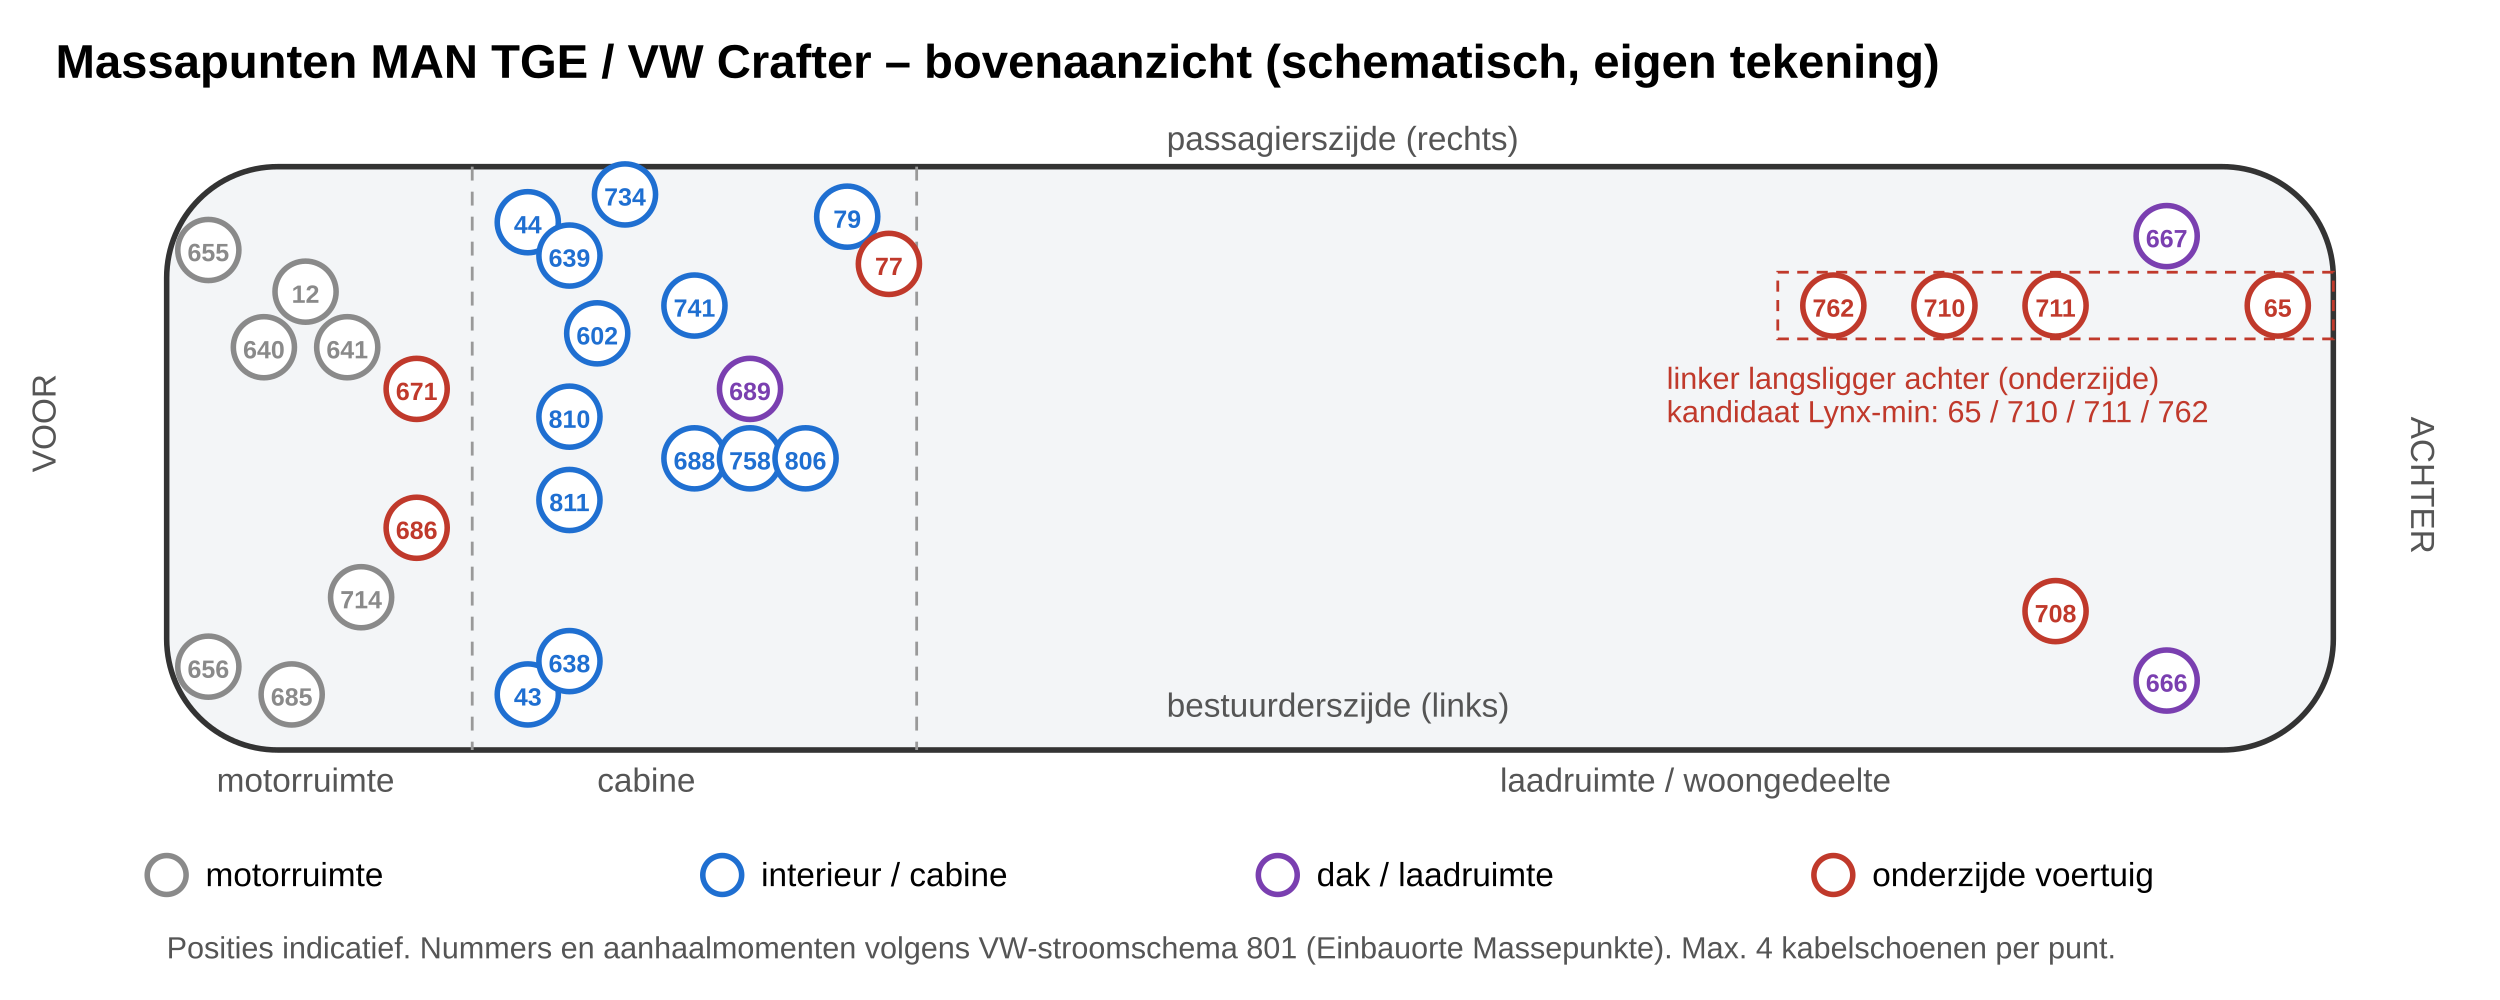
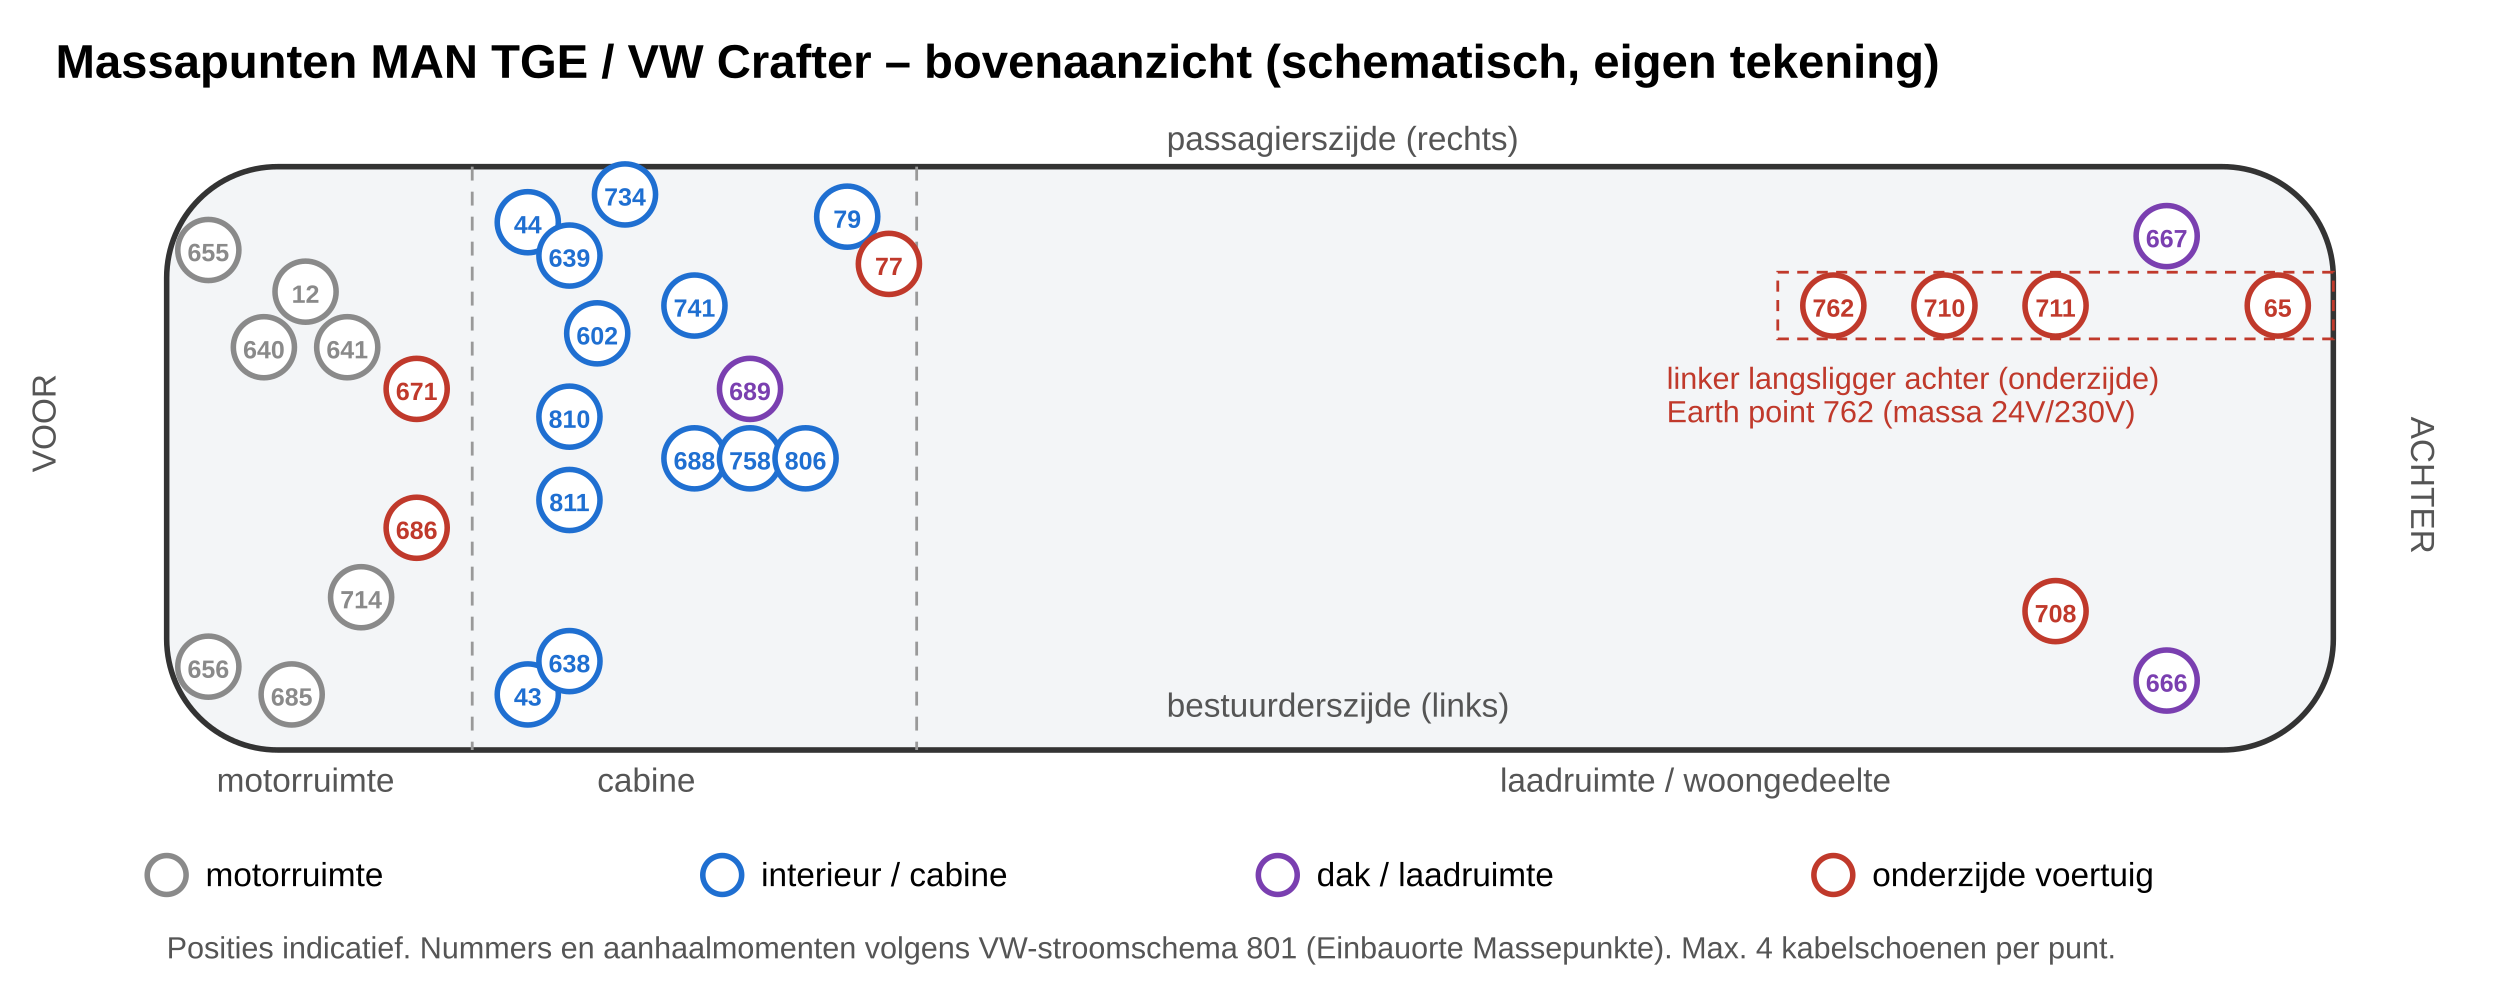
<svg xmlns="http://www.w3.org/2000/svg" viewBox="0 0 900 360" font-family="Arial, sans-serif">
  <rect width="900" height="360" fill="#ffffff" />
  <text x="20" y="28" font-size="17" font-weight="bold">Massapunten MAN TGE / VW Crafter – bovenaanzicht (schematisch, eigen tekening)</text>
  <rect x="60" y="60" width="780" height="210" rx="40" fill="#f3f5f7" stroke="#333" stroke-width="2" />
  <line x1="170" y1="60" x2="170" y2="270" stroke="#999" stroke-dasharray="5 4" />
  <line x1="330" y1="60" x2="330" y2="270" stroke="#999" stroke-dasharray="5 4" />
  <text x="78" y="285" font-size="12" fill="#555">motorruimte</text>
  <text x="215" y="285" font-size="12" fill="#555">cabine</text>
  <text x="540" y="285" font-size="12" fill="#555">laadruimte / woongedeelte</text>
  <text x="20" y="170" font-size="12" fill="#555" transform="rotate(-90 20 170)">VOOR</text>
  <text x="868" y="150" font-size="12" fill="#555" transform="rotate(90 868 150)">ACHTER</text>
  <text x="420" y="54" font-size="12" fill="#555">passagierszijde (rechts)</text>
  <text x="420" y="258" font-size="12" fill="#555">bestuurderszijde (links)</text>
  <rect x="640" y="98" width="200" height="24" fill="none" stroke="#c0392b" stroke-dasharray="4 3" />
  <text x="600" y="140" font-size="11" fill="#c0392b">linker langsligger achter (onderzijde)</text>
-   <text x="600" y="152" font-size="11" fill="#c0392b">kandidaat Lynx-min: 65 / 710 / 711 / 762</text>
+   <text x="600" y="152" font-size="11" fill="#c0392b">Earth point 762 (massa 24V/230V)</text>
  <circle cx="110" cy="105" r="11" fill="#fff" stroke="#8a8a8a" stroke-width="2" />
  <text x="110" y="109" font-size="9" text-anchor="middle" fill="#8a8a8a" font-weight="bold">12</text>
  <circle cx="95" cy="125" r="11" fill="#fff" stroke="#8a8a8a" stroke-width="2" />
  <text x="95" y="129" font-size="9" text-anchor="middle" fill="#8a8a8a" font-weight="bold">640</text>
  <circle cx="125" cy="125" r="11" fill="#fff" stroke="#8a8a8a" stroke-width="2" />
  <text x="125" y="129" font-size="9" text-anchor="middle" fill="#8a8a8a" font-weight="bold">641</text>
  <circle cx="75" cy="90" r="11" fill="#fff" stroke="#8a8a8a" stroke-width="2" />
  <text x="75" y="94" font-size="9" text-anchor="middle" fill="#8a8a8a" font-weight="bold">655</text>
  <circle cx="75" cy="240" r="11" fill="#fff" stroke="#8a8a8a" stroke-width="2" />
  <text x="75" y="244" font-size="9" text-anchor="middle" fill="#8a8a8a" font-weight="bold">656</text>
  <circle cx="130" cy="215" r="11" fill="#fff" stroke="#8a8a8a" stroke-width="2" />
  <text x="130" y="219" font-size="9" text-anchor="middle" fill="#8a8a8a" font-weight="bold">714</text>
  <circle cx="105" cy="250" r="11" fill="#fff" stroke="#8a8a8a" stroke-width="2" />
  <text x="105" y="254" font-size="9" text-anchor="middle" fill="#8a8a8a" font-weight="bold">685</text>
  <circle cx="190" cy="80" r="11" fill="#fff" stroke="#1f6fd1" stroke-width="2" />
  <text x="190" y="84" font-size="9" text-anchor="middle" fill="#1f6fd1" font-weight="bold">44</text>
  <circle cx="205" cy="92" r="11" fill="#fff" stroke="#1f6fd1" stroke-width="2" />
  <text x="205" y="96" font-size="9" text-anchor="middle" fill="#1f6fd1" font-weight="bold">639</text>
  <circle cx="190" cy="250" r="11" fill="#fff" stroke="#1f6fd1" stroke-width="2" />
  <text x="190" y="254" font-size="9" text-anchor="middle" fill="#1f6fd1" font-weight="bold">43</text>
  <circle cx="205" cy="238" r="11" fill="#fff" stroke="#1f6fd1" stroke-width="2" />
  <text x="205" y="242" font-size="9" text-anchor="middle" fill="#1f6fd1" font-weight="bold">638</text>
  <circle cx="225" cy="70" r="11" fill="#fff" stroke="#1f6fd1" stroke-width="2" />
  <text x="225" y="74" font-size="9" text-anchor="middle" fill="#1f6fd1" font-weight="bold">734</text>
  <circle cx="250" cy="110" r="11" fill="#fff" stroke="#1f6fd1" stroke-width="2" />
  <text x="250" y="114" font-size="9" text-anchor="middle" fill="#1f6fd1" font-weight="bold">741</text>
  <circle cx="215" cy="120" r="11" fill="#fff" stroke="#1f6fd1" stroke-width="2" />
  <text x="215" y="124" font-size="9" text-anchor="middle" fill="#1f6fd1" font-weight="bold">602</text>
  <circle cx="250" cy="165" r="11" fill="#fff" stroke="#1f6fd1" stroke-width="2" />
  <text x="250" y="169" font-size="9" text-anchor="middle" fill="#1f6fd1" font-weight="bold">688</text>
  <circle cx="270" cy="165" r="11" fill="#fff" stroke="#1f6fd1" stroke-width="2" />
  <text x="270" y="169" font-size="9" text-anchor="middle" fill="#1f6fd1" font-weight="bold">758</text>
  <circle cx="290" cy="165" r="11" fill="#fff" stroke="#1f6fd1" stroke-width="2" />
  <text x="290" y="169" font-size="9" text-anchor="middle" fill="#1f6fd1" font-weight="bold">806</text>
  <circle cx="205" cy="150" r="11" fill="#fff" stroke="#1f6fd1" stroke-width="2" />
  <text x="205" y="154" font-size="9" text-anchor="middle" fill="#1f6fd1" font-weight="bold">810</text>
  <circle cx="205" cy="180" r="11" fill="#fff" stroke="#1f6fd1" stroke-width="2" />
  <text x="205" y="184" font-size="9" text-anchor="middle" fill="#1f6fd1" font-weight="bold">811</text>
  <circle cx="270" cy="140" r="11" fill="#fff" stroke="#7a3fb0" stroke-width="2" />
  <text x="270" y="144" font-size="9" text-anchor="middle" fill="#7a3fb0" font-weight="bold">689</text>
  <circle cx="305" cy="78" r="11" fill="#fff" stroke="#1f6fd1" stroke-width="2" />
  <text x="305" y="82" font-size="9" text-anchor="middle" fill="#1f6fd1" font-weight="bold">79</text>
  <circle cx="780" cy="85" r="11" fill="#fff" stroke="#7a3fb0" stroke-width="2" />
  <text x="780" y="89" font-size="9" text-anchor="middle" fill="#7a3fb0" font-weight="bold">667</text>
  <circle cx="780" cy="245" r="11" fill="#fff" stroke="#7a3fb0" stroke-width="2" />
  <text x="780" y="249" font-size="9" text-anchor="middle" fill="#7a3fb0" font-weight="bold">666</text>
  <circle cx="320" cy="95" r="11" fill="#fff" stroke="#c0392b" stroke-width="2" />
  <text x="320" y="99" font-size="9" text-anchor="middle" fill="#c0392b" font-weight="bold">77</text>
  <circle cx="150" cy="140" r="11" fill="#fff" stroke="#c0392b" stroke-width="2" />
  <text x="150" y="144" font-size="9" text-anchor="middle" fill="#c0392b" font-weight="bold">671</text>
  <circle cx="150" cy="190" r="11" fill="#fff" stroke="#c0392b" stroke-width="2" />
  <text x="150" y="194" font-size="9" text-anchor="middle" fill="#c0392b" font-weight="bold">686</text>
  <circle cx="820" cy="110" r="11" fill="#fff" stroke="#c0392b" stroke-width="2" />
  <text x="820" y="114" font-size="9" text-anchor="middle" fill="#c0392b" font-weight="bold">65</text>
  <circle cx="700" cy="110" r="11" fill="#fff" stroke="#c0392b" stroke-width="2" />
  <text x="700" y="114" font-size="9" text-anchor="middle" fill="#c0392b" font-weight="bold">710</text>
  <circle cx="740" cy="110" r="11" fill="#fff" stroke="#c0392b" stroke-width="2" />
  <text x="740" y="114" font-size="9" text-anchor="middle" fill="#c0392b" font-weight="bold">711</text>
  <circle cx="660" cy="110" r="11" fill="#fff" stroke="#c0392b" stroke-width="2" />
  <text x="660" y="114" font-size="9" text-anchor="middle" fill="#c0392b" font-weight="bold">762</text>
  <circle cx="740" cy="220" r="11" fill="#fff" stroke="#c0392b" stroke-width="2" />
  <text x="740" y="224" font-size="9" text-anchor="middle" fill="#c0392b" font-weight="bold">708</text>
  <circle cx="60" cy="315" r="7" fill="#fff" stroke="#8a8a8a" stroke-width="2" />
  <text x="74" y="319" font-size="12">motorruimte</text>
  <circle cx="260" cy="315" r="7" fill="#fff" stroke="#1f6fd1" stroke-width="2" />
  <text x="274" y="319" font-size="12">interieur / cabine</text>
  <circle cx="460" cy="315" r="7" fill="#fff" stroke="#7a3fb0" stroke-width="2" />
  <text x="474" y="319" font-size="12">dak / laadruimte</text>
  <circle cx="660" cy="315" r="7" fill="#fff" stroke="#c0392b" stroke-width="2" />
  <text x="674" y="319" font-size="12">onderzijde voertuig</text>
  <text x="60" y="345" font-size="11" fill="#555">Posities indicatief. Nummers en aanhaalmomenten volgens VW-stroomschema 801 (Einbauorte Massepunkte). Max. 4 kabelschoenen per punt.</text>
</svg>
